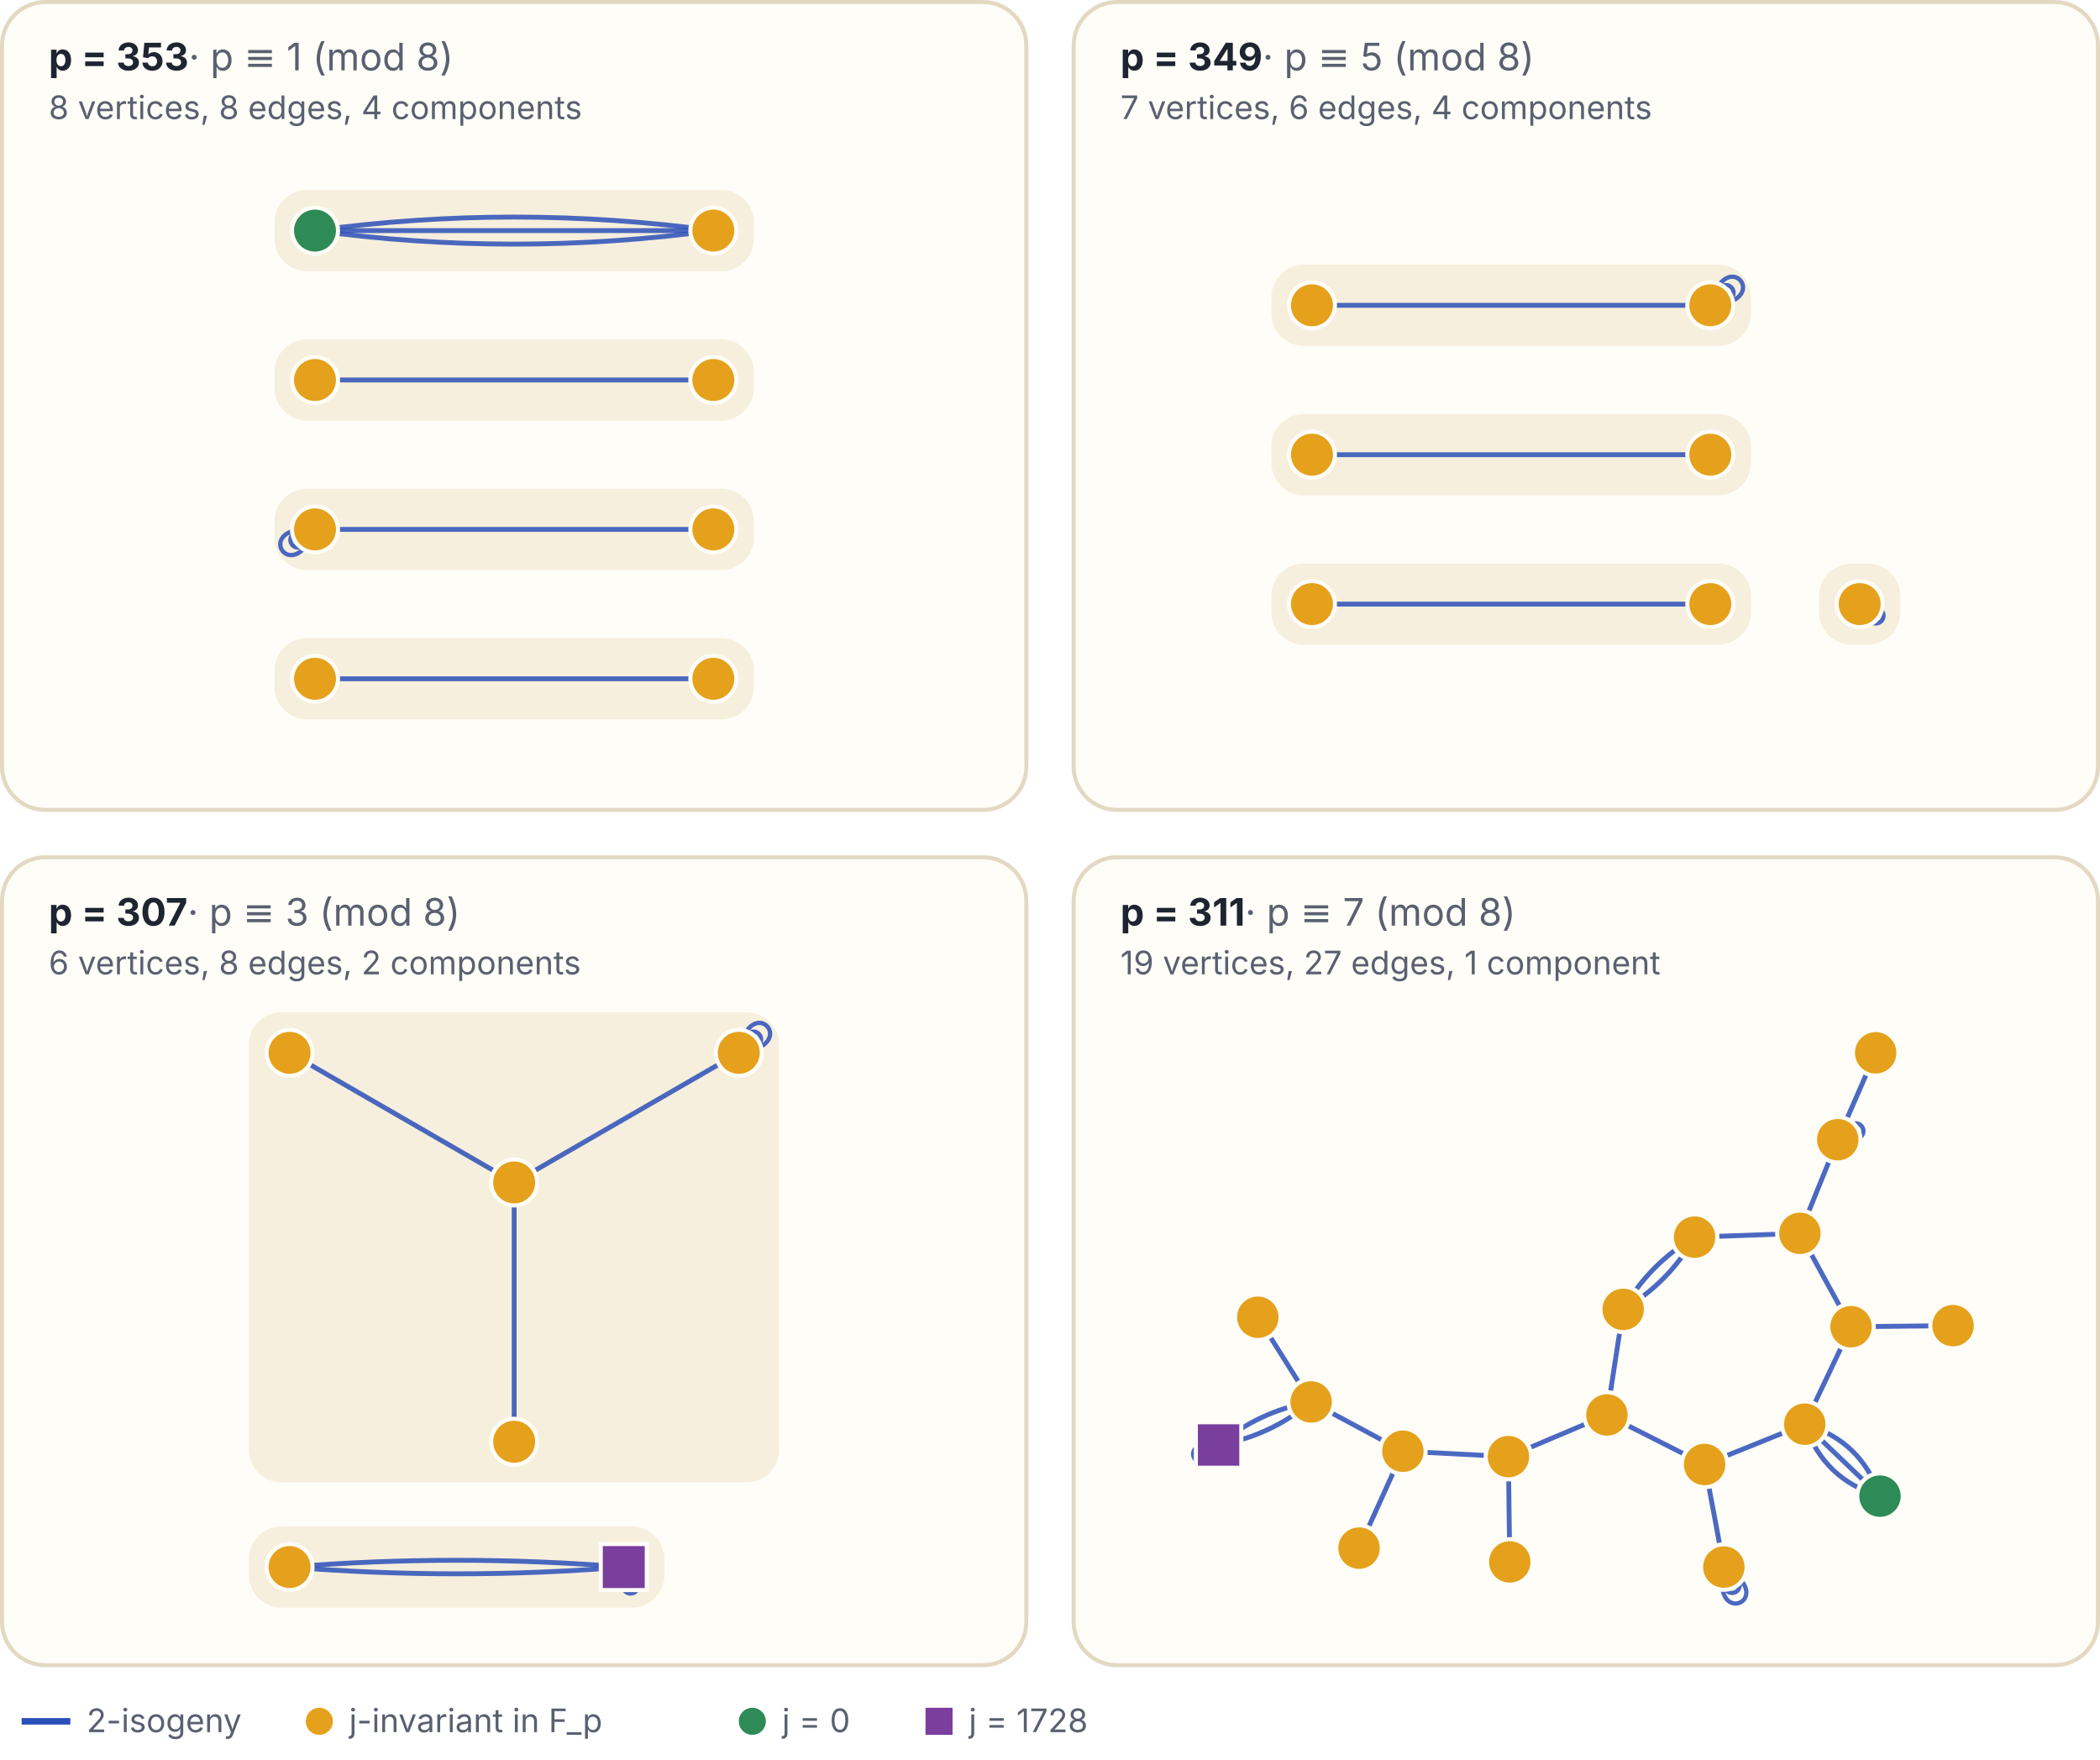
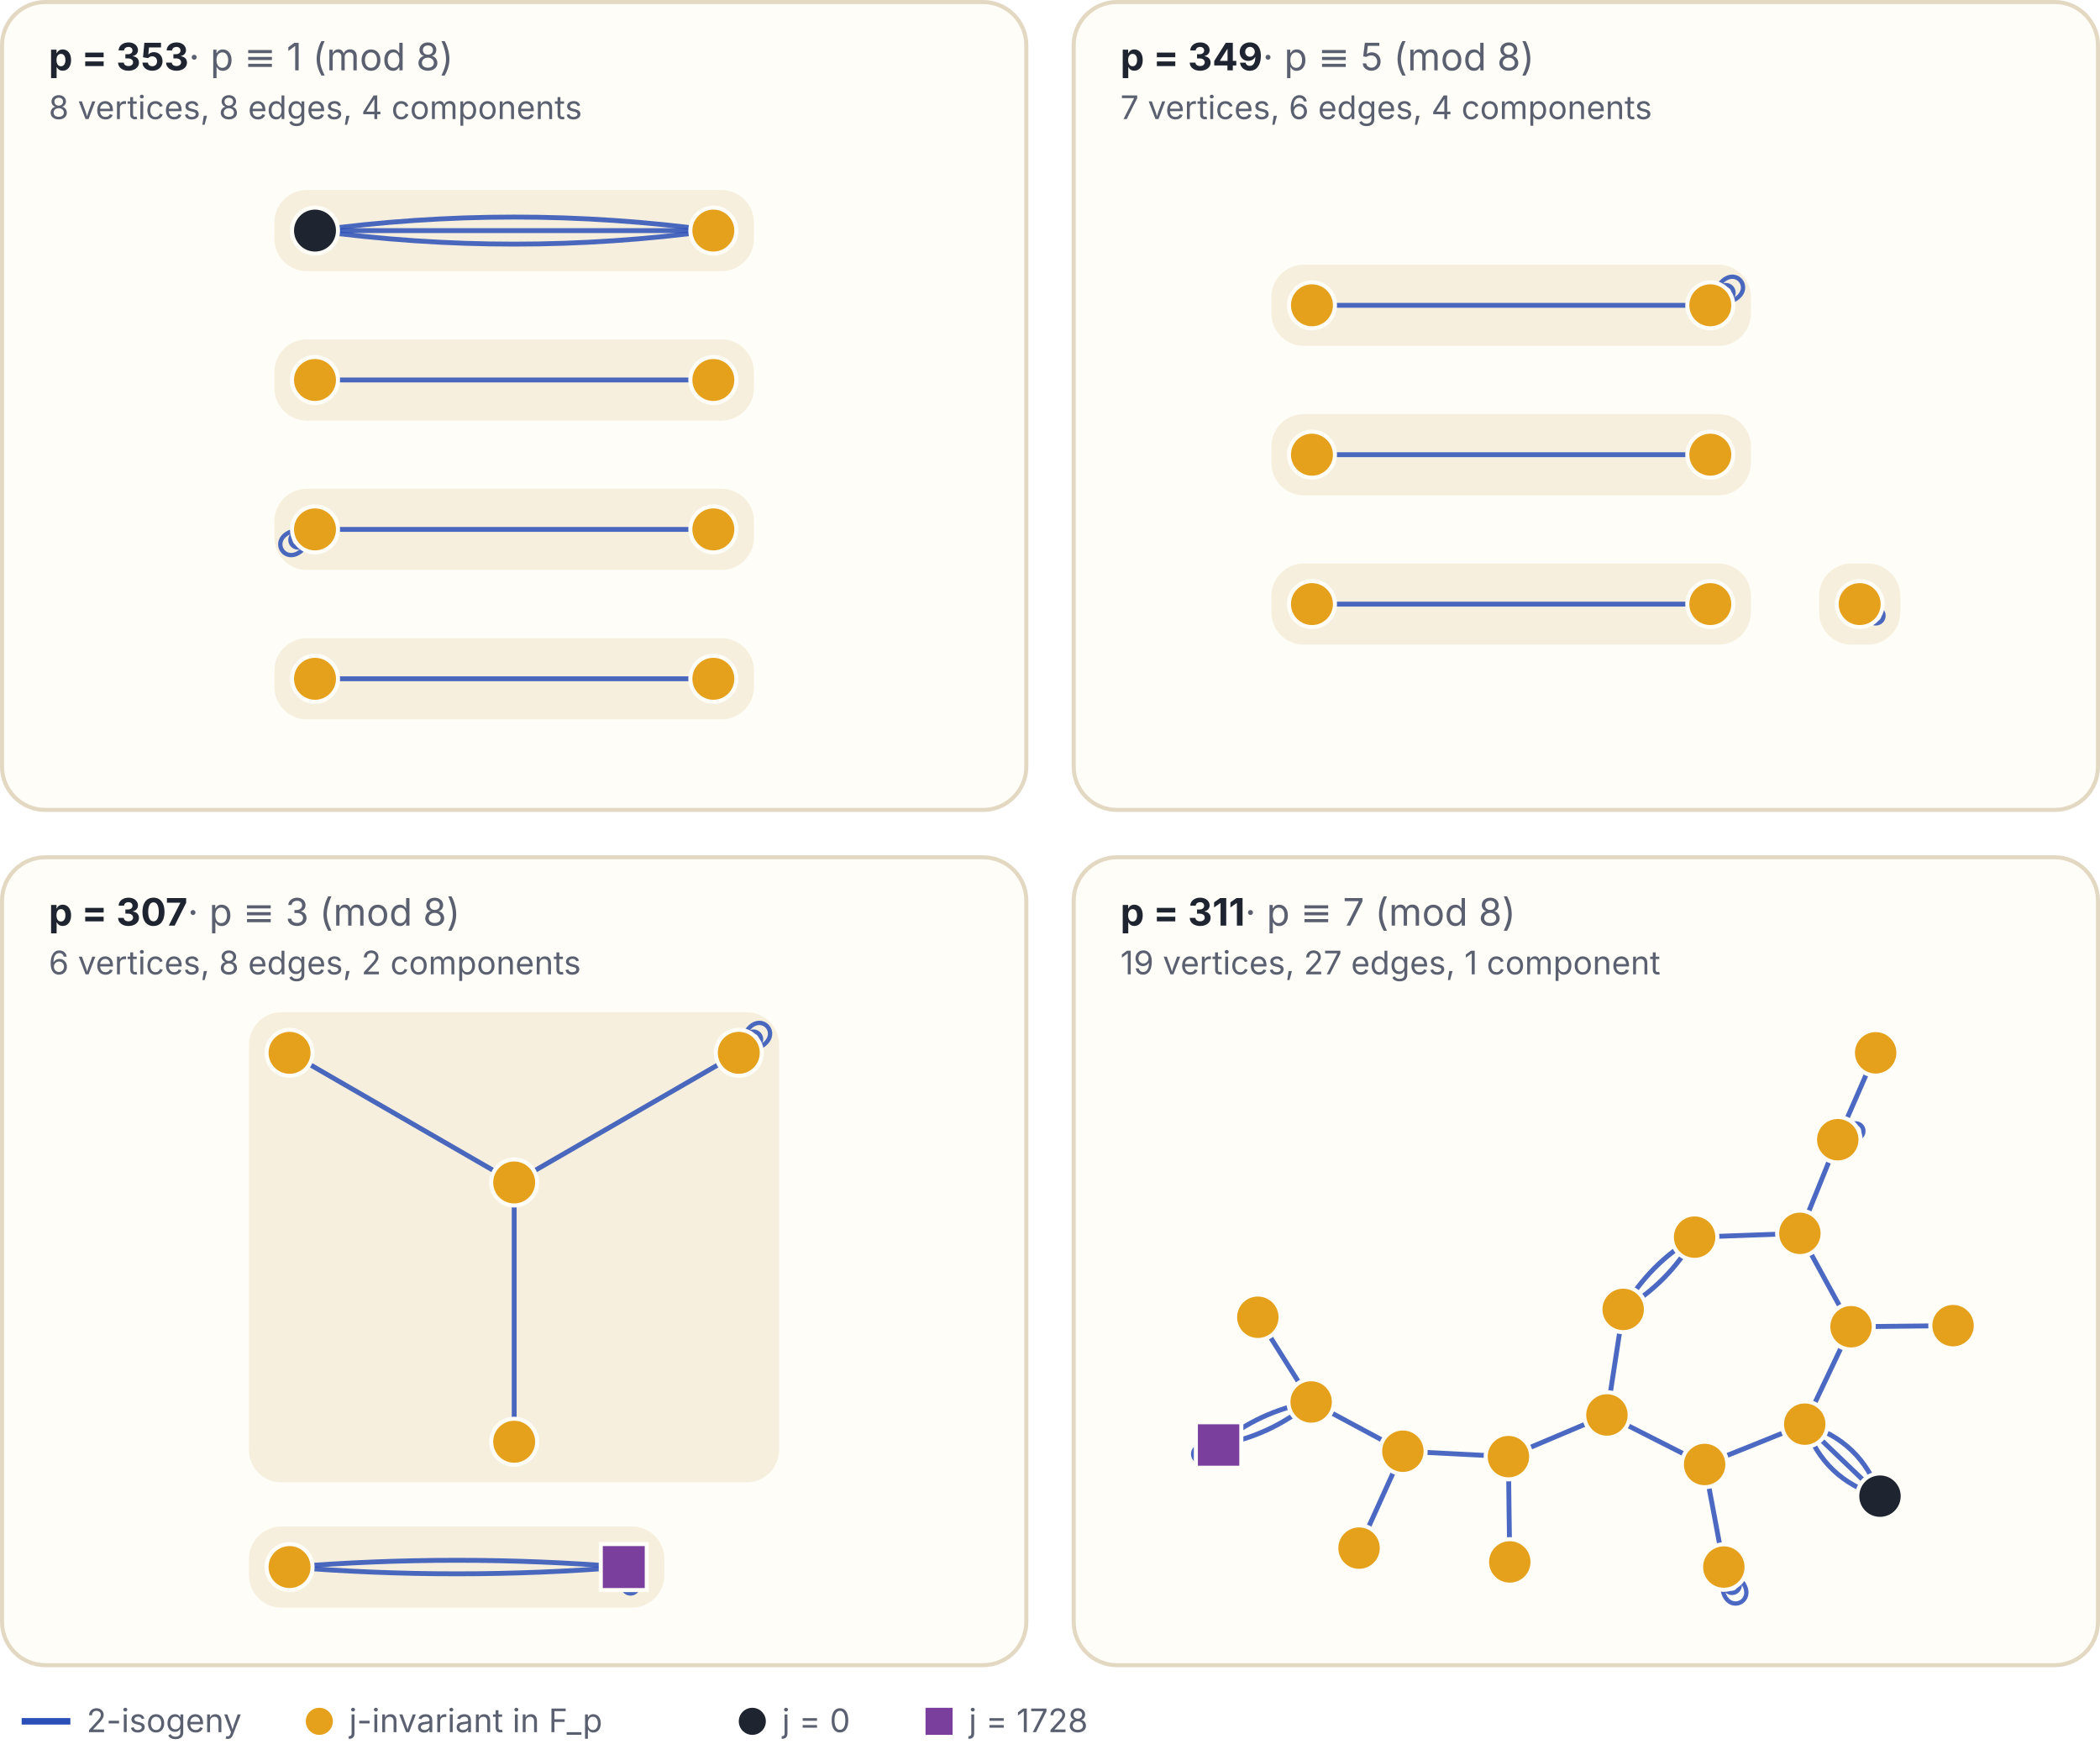
<svg xmlns="http://www.w3.org/2000/svg" viewBox="0 0 776 650" width="776" font-family="Inter, system-ui, -apple-system, Segoe UI, sans-serif" role="img">
  <g transform="translate(0,0)">
    <rect x="0.75" y="0.75" width="378.5" height="298.5" rx="16" fill="#FFFDF7" stroke="#E3D9C3" stroke-width="1.5" />
    <text x="18" y="26" font-size="14" font-weight="700" fill="#1E2430">p = 353<tspan font-weight="400" fill="#5A6070">  ·  p ≡ 1 (mod 8)</tspan>
    </text>
    <text x="18" y="44" font-size="12" fill="#5A6070">8 vertices, 8 edges, 4 components</text>
    <rect x="101.4" y="70.2" width="177.2" height="30.0" rx="12" fill="#F6EFDD" stroke="none" />
    <rect x="101.4" y="125.4" width="177.2" height="30.0" rx="12" fill="#F6EFDD" stroke="none" />
    <rect x="101.4" y="180.6" width="177.2" height="30.0" rx="12" fill="#F6EFDD" stroke="none" />
    <rect x="101.4" y="235.8" width="177.2" height="30.0" rx="12" fill="#F6EFDD" stroke="none" />
    <path d="M116.4,85.2Q190.0,75.2 263.6,85.2" fill="none" stroke="#2B4FB8" stroke-width="1.8" opacity="0.85" />
    <path d="M116.4,85.2Q190.0,85.2 263.6,85.2" fill="none" stroke="#2B4FB8" stroke-width="1.8" opacity="0.85" />
    <path d="M116.4,85.2Q190.0,95.2 263.6,85.2" fill="none" stroke="#2B4FB8" stroke-width="1.8" opacity="0.85" />
    <path d="M116.4,140.4Q190.0,140.4 263.6,140.4" fill="none" stroke="#2B4FB8" stroke-width="1.8" opacity="0.85" />
    <path d="M116.4,195.6C99.5,194.1 110.2,211.4 116.4,195.6" fill="none" stroke="#2B4FB8" stroke-width="1.6" opacity="0.85" />
    <path d="M116.4,195.6C92.5,193.5 107.7,218.0 116.4,195.6" fill="none" stroke="#2B4FB8" stroke-width="1.6" opacity="0.85" />
    <path d="M116.4,195.6Q190.0,195.6 263.6,195.6" fill="none" stroke="#2B4FB8" stroke-width="1.8" opacity="0.85" />
    <path d="M116.4,250.8Q190.0,250.8 263.6,250.8" fill="none" stroke="#2B4FB8" stroke-width="1.8" opacity="0.85" />
-     <circle cx="116.4" cy="85.2" r="8.5" fill="#2E8B57" stroke="#FFFDF7" stroke-width="1.5" />
+     <circle cx="116.4" cy="85.2" r="8.5" fill="#1E2430" stroke="#FFFDF7" stroke-width="1.5" />
    <circle cx="116.4" cy="140.4" r="8.5" fill="#E5A11C" stroke="#FFFDF7" stroke-width="1.5" />
    <circle cx="116.4" cy="195.6" r="8.5" fill="#E5A11C" stroke="#FFFDF7" stroke-width="1.5" />
    <circle cx="263.6" cy="140.4" r="8.5" fill="#E5A11C" stroke="#FFFDF7" stroke-width="1.5" />
    <circle cx="116.4" cy="250.8" r="8.5" fill="#E5A11C" stroke="#FFFDF7" stroke-width="1.5" />
    <circle cx="263.6" cy="195.6" r="8.5" fill="#E5A11C" stroke="#FFFDF7" stroke-width="1.5" />
    <circle cx="263.6" cy="250.8" r="8.5" fill="#E5A11C" stroke="#FFFDF7" stroke-width="1.5" />
    <circle cx="263.6" cy="85.2" r="8.5" fill="#E5A11C" stroke="#FFFDF7" stroke-width="1.5" />
  </g>
  <g transform="translate(396,0)">
    <rect x="0.75" y="0.75" width="378.5" height="298.5" rx="16" fill="#FFFDF7" stroke="#E3D9C3" stroke-width="1.5" />
    <text x="18" y="26" font-size="14" font-weight="700" fill="#1E2430">p = 349<tspan font-weight="400" fill="#5A6070">  ·  p ≡ 5 (mod 8)</tspan>
    </text>
    <text x="18" y="44" font-size="12" fill="#5A6070">7 vertices, 6 edges, 4 components</text>
    <rect x="73.8" y="97.8" width="177.2" height="30.0" rx="12" fill="#F6EFDD" stroke="none" />
    <rect x="73.8" y="153.0" width="177.2" height="30.0" rx="12" fill="#F6EFDD" stroke="none" />
    <rect x="73.8" y="208.2" width="177.2" height="30.0" rx="12" fill="#F6EFDD" stroke="none" />
    <rect x="276.2" y="208.2" width="30.0" height="30.0" rx="12" fill="#F6EFDD" stroke="none" />
    <path d="M88.8,112.8Q162.4,112.8 236.0,112.8" fill="none" stroke="#2B4FB8" stroke-width="1.8" opacity="0.85" />
    <path d="M88.8,168.0Q162.4,168.0 236.0,168.0" fill="none" stroke="#2B4FB8" stroke-width="1.8" opacity="0.85" />
    <path d="M88.8,223.2Q162.4,223.2 236.0,223.2" fill="none" stroke="#2B4FB8" stroke-width="1.8" opacity="0.85" />
    <path d="M236.0,112.8C253.0,112.2 240.2,96.3 236.0,112.8" fill="none" stroke="#2B4FB8" stroke-width="1.6" opacity="0.85" />
    <path d="M236.0,112.8C260.0,111.9 241.9,89.5 236.0,112.8" fill="none" stroke="#2B4FB8" stroke-width="1.6" opacity="0.85" />
    <path d="M291.2,223.2C296.2,239.4 308.2,222.9 291.2,223.2" fill="none" stroke="#2B4FB8" stroke-width="1.6" opacity="0.85" />
    <circle cx="88.8" cy="112.8" r="8.5" fill="#E5A11C" stroke="#FFFDF7" stroke-width="1.5" />
    <circle cx="88.8" cy="168.0" r="8.5" fill="#E5A11C" stroke="#FFFDF7" stroke-width="1.5" />
    <circle cx="88.8" cy="223.2" r="8.5" fill="#E5A11C" stroke="#FFFDF7" stroke-width="1.5" />
    <circle cx="236.0" cy="112.8" r="8.5" fill="#E5A11C" stroke="#FFFDF7" stroke-width="1.5" />
    <circle cx="236.0" cy="168.0" r="8.5" fill="#E5A11C" stroke="#FFFDF7" stroke-width="1.5" />
    <circle cx="236.0" cy="223.2" r="8.5" fill="#E5A11C" stroke="#FFFDF7" stroke-width="1.5" />
    <circle cx="291.2" cy="223.2" r="8.5" fill="#E5A11C" stroke="#FFFDF7" stroke-width="1.5" />
  </g>
  <g transform="translate(0,316)">
    <rect x="0.75" y="0.75" width="378.5" height="298.5" rx="16" fill="#FFFDF7" stroke="#E3D9C3" stroke-width="1.5" />
    <text x="18" y="26" font-size="14" font-weight="700" fill="#1E2430">p = 307<tspan font-weight="400" fill="#5A6070">  ·  p ≡ 3 (mod 8)</tspan>
    </text>
    <text x="18" y="44" font-size="12" fill="#5A6070">6 vertices, 8 edges, 2 components</text>
    <rect x="92.0" y="58.0" width="195.9" height="173.7" rx="12" fill="#F6EFDD" stroke="none" />
    <rect x="92.0" y="248.0" width="153.5" height="30.0" rx="12" fill="#F6EFDD" stroke="none" />
    <path d="M273.0,73.0C289.9,71.2 276.0,56.3 273.0,73.0" fill="none" stroke="#2B4FB8" stroke-width="1.6" opacity="0.85" />
    <path d="M273.0,73.0C296.8,70.5 277.2,49.4 273.0,73.0" fill="none" stroke="#2B4FB8" stroke-width="1.6" opacity="0.85" />
    <path d="M273.0,73.0Q231.5,96.9 190.0,120.9" fill="none" stroke="#2B4FB8" stroke-width="1.8" opacity="0.85" />
    <path d="M190.0,216.7Q190.0,168.8 190.0,120.9" fill="none" stroke="#2B4FB8" stroke-width="1.8" opacity="0.85" />
    <path d="M107.0,73.0Q148.5,96.9 190.0,120.9" fill="none" stroke="#2B4FB8" stroke-width="1.8" opacity="0.85" />
    <path d="M107.0,263.0Q168.8,258.0 230.5,263.0" fill="none" stroke="#2B4FB8" stroke-width="1.8" opacity="0.85" />
    <path d="M107.0,263.0Q168.8,268.0 230.5,263.0" fill="none" stroke="#2B4FB8" stroke-width="1.8" opacity="0.85" />
    <path d="M230.5,263.0C225.5,279.2 244.7,272.4 230.5,263.0" fill="none" stroke="#2B4FB8" stroke-width="1.6" opacity="0.85" />
    <circle cx="273.0" cy="73.0" r="8.5" fill="#E5A11C" stroke="#FFFDF7" stroke-width="1.5" />
    <circle cx="190.0" cy="216.7" r="8.5" fill="#E5A11C" stroke="#FFFDF7" stroke-width="1.5" />
    <circle cx="107.0" cy="73.0" r="8.5" fill="#E5A11C" stroke="#FFFDF7" stroke-width="1.5" />
    <circle cx="107.0" cy="263.0" r="8.5" fill="#E5A11C" stroke="#FFFDF7" stroke-width="1.5" />
    <rect x="222.0" y="254.5" width="17.0" height="17.0" fill="#7A3E9D" stroke="#FFFDF7" stroke-width="1.5" />
    <circle cx="190.0" cy="120.9" r="8.5" fill="#E5A11C" stroke="#FFFDF7" stroke-width="1.5" />
  </g>
  <g transform="translate(396,316)">
    <rect x="0.75" y="0.75" width="378.5" height="298.5" rx="16" fill="#FFFDF7" stroke="#E3D9C3" stroke-width="1.5" />
    <text x="18" y="26" font-size="14" font-weight="700" fill="#1E2430">p = 311<tspan font-weight="400" fill="#5A6070">  ·  p ≡ 7 (mod 8)</tspan>
    </text>
    <text x="18" y="44" font-size="12" fill="#5A6070">19 vertices, 27 edges, 1 component</text>
    <path d="M298.7,236.8Q277.9,230.7 270.9,210.2" fill="none" stroke="#2B4FB8" stroke-width="1.8" opacity="0.85" />
    <path d="M298.7,236.8Q284.8,223.5 270.9,210.2" fill="none" stroke="#2B4FB8" stroke-width="1.8" opacity="0.85" />
    <path d="M298.7,236.8Q291.7,216.3 270.9,210.2" fill="none" stroke="#2B4FB8" stroke-width="1.8" opacity="0.85" />
    <path d="M122.4,220.2Q114.3,238.1 106.2,256.0" fill="none" stroke="#2B4FB8" stroke-width="1.8" opacity="0.85" />
    <path d="M122.4,220.2Q105.5,211.1 88.5,202.0" fill="none" stroke="#2B4FB8" stroke-width="1.8" opacity="0.85" />
    <path d="M122.4,220.2Q141.9,221.2 161.4,222.2" fill="none" stroke="#2B4FB8" stroke-width="1.8" opacity="0.85" />
    <path d="M297.1,73.0Q290.1,89.1 283.1,105.1" fill="none" stroke="#2B4FB8" stroke-width="1.8" opacity="0.85" />
    <path d="M241.0,263.0C237.3,279.6 255.9,271.2 241.0,263.0" fill="none" stroke="#2B4FB8" stroke-width="1.6" opacity="0.85" />
    <path d="M241.0,263.0C235.8,286.4 262.1,274.6 241.0,263.0" fill="none" stroke="#2B4FB8" stroke-width="1.6" opacity="0.85" />
    <path d="M241.0,263.0Q237.5,244.0 233.9,225.1" fill="none" stroke="#2B4FB8" stroke-width="1.8" opacity="0.85" />
    <path d="M233.9,225.1Q252.4,217.7 270.9,210.2" fill="none" stroke="#2B4FB8" stroke-width="1.8" opacity="0.85" />
    <path d="M233.9,225.1Q215.8,215.9 197.8,206.8" fill="none" stroke="#2B4FB8" stroke-width="1.8" opacity="0.85" />
    <path d="M269.1,139.7Q276.1,122.4 283.1,105.1" fill="none" stroke="#2B4FB8" stroke-width="1.8" opacity="0.85" />
    <path d="M269.1,139.7Q249.7,140.4 230.2,141.1" fill="none" stroke="#2B4FB8" stroke-width="1.8" opacity="0.85" />
    <path d="M269.1,139.7Q278.5,157.0 288.0,174.2" fill="none" stroke="#2B4FB8" stroke-width="1.8" opacity="0.85" />
    <path d="M325.7,173.8Q306.8,174.0 288.0,174.2" fill="none" stroke="#2B4FB8" stroke-width="1.8" opacity="0.85" />
    <path d="M88.5,202.0Q73.5,214.5 54.3,217.9" fill="none" stroke="#2B4FB8" stroke-width="1.8" opacity="0.85" />
    <path d="M88.5,202.0Q69.3,205.4 54.3,217.9" fill="none" stroke="#2B4FB8" stroke-width="1.8" opacity="0.85" />
    <path d="M88.5,202.0Q78.7,186.4 68.8,170.7" fill="none" stroke="#2B4FB8" stroke-width="1.8" opacity="0.85" />
    <path d="M161.4,222.2Q161.6,241.6 161.9,261.1" fill="none" stroke="#2B4FB8" stroke-width="1.8" opacity="0.85" />
    <path d="M161.4,222.2Q179.6,214.5 197.8,206.8" fill="none" stroke="#2B4FB8" stroke-width="1.8" opacity="0.85" />
    <path d="M54.3,217.9C37.6,214.9 46.7,233.2 54.3,217.9" fill="none" stroke="#2B4FB8" stroke-width="1.6" opacity="0.85" />
    <path d="M270.9,210.2Q279.4,192.2 288.0,174.2" fill="none" stroke="#2B4FB8" stroke-width="1.8" opacity="0.85" />
    <path d="M283.1,105.1C299.8,108.4 290.9,90.0 283.1,105.1" fill="none" stroke="#2B4FB8" stroke-width="1.6" opacity="0.85" />
    <path d="M230.2,141.1Q220.6,158.0 203.8,167.8" fill="none" stroke="#2B4FB8" stroke-width="1.8" opacity="0.85" />
    <path d="M230.2,141.1Q213.5,150.9 203.8,167.8" fill="none" stroke="#2B4FB8" stroke-width="1.8" opacity="0.85" />
    <path d="M197.8,206.8Q200.8,187.3 203.8,167.8" fill="none" stroke="#2B4FB8" stroke-width="1.8" opacity="0.85" />
-     <circle cx="298.7" cy="236.8" r="8.4" fill="#2E8B57" stroke="#FFFDF7" stroke-width="1.5" />
+     <circle cx="298.7" cy="236.8" r="8.4" fill="#1E2430" stroke="#FFFDF7" stroke-width="1.5" />
    <circle cx="122.4" cy="220.2" r="8.4" fill="#E5A11C" stroke="#FFFDF7" stroke-width="1.5" />
    <circle cx="297.1" cy="73.0" r="8.4" fill="#E5A11C" stroke="#FFFDF7" stroke-width="1.5" />
    <circle cx="241.0" cy="263.0" r="8.4" fill="#E5A11C" stroke="#FFFDF7" stroke-width="1.5" />
    <circle cx="106.2" cy="256.0" r="8.4" fill="#E5A11C" stroke="#FFFDF7" stroke-width="1.5" />
    <circle cx="233.9" cy="225.1" r="8.4" fill="#E5A11C" stroke="#FFFDF7" stroke-width="1.5" />
    <circle cx="269.1" cy="139.7" r="8.4" fill="#E5A11C" stroke="#FFFDF7" stroke-width="1.5" />
    <circle cx="325.7" cy="173.8" r="8.4" fill="#E5A11C" stroke="#FFFDF7" stroke-width="1.5" />
    <circle cx="88.5" cy="202.0" r="8.4" fill="#E5A11C" stroke="#FFFDF7" stroke-width="1.5" />
    <circle cx="161.4" cy="222.2" r="8.4" fill="#E5A11C" stroke="#FFFDF7" stroke-width="1.5" />
    <circle cx="161.9" cy="261.1" r="8.4" fill="#E5A11C" stroke="#FFFDF7" stroke-width="1.5" />
    <rect x="45.9" y="209.5" width="16.8" height="16.8" fill="#7A3E9D" stroke="#FFFDF7" stroke-width="1.5" />
    <circle cx="270.9" cy="210.2" r="8.4" fill="#E5A11C" stroke="#FFFDF7" stroke-width="1.5" />
    <circle cx="283.1" cy="105.1" r="8.4" fill="#E5A11C" stroke="#FFFDF7" stroke-width="1.5" />
    <circle cx="68.8" cy="170.7" r="8.4" fill="#E5A11C" stroke="#FFFDF7" stroke-width="1.5" />
    <circle cx="230.2" cy="141.1" r="8.4" fill="#E5A11C" stroke="#FFFDF7" stroke-width="1.5" />
    <circle cx="288.0" cy="174.2" r="8.4" fill="#E5A11C" stroke="#FFFDF7" stroke-width="1.5" />
    <circle cx="197.8" cy="206.8" r="8.4" fill="#E5A11C" stroke="#FFFDF7" stroke-width="1.5" />
    <circle cx="203.8" cy="167.8" r="8.4" fill="#E5A11C" stroke="#FFFDF7" stroke-width="1.5" />
  </g>
  <g transform="translate(0,636)">
    <line x1="8" y1="0" x2="26" y2="0" stroke="#2B4FB8" stroke-width="2.4" />
    <text x="32" y="4" font-size="12" fill="#5A6070">2-isogeny</text>
    <circle cx="118" cy="0" r="5" fill="#E5A11C" />
    <text x="129" y="4" font-size="12" fill="#5A6070">j-invariant in F_p</text>
-     <circle cx="278" cy="0" r="5" fill="#2E8B57" />
+     <circle cx="278" cy="0" r="5" fill="#1E2430" />
    <text x="289" y="4" font-size="12" fill="#5A6070">j = 0</text>
    <rect x="342" y="-5" width="10" height="10" fill="#7A3E9D" />
    <text x="358" y="4" font-size="12" fill="#5A6070">j = 1728</text>
  </g>
</svg>
